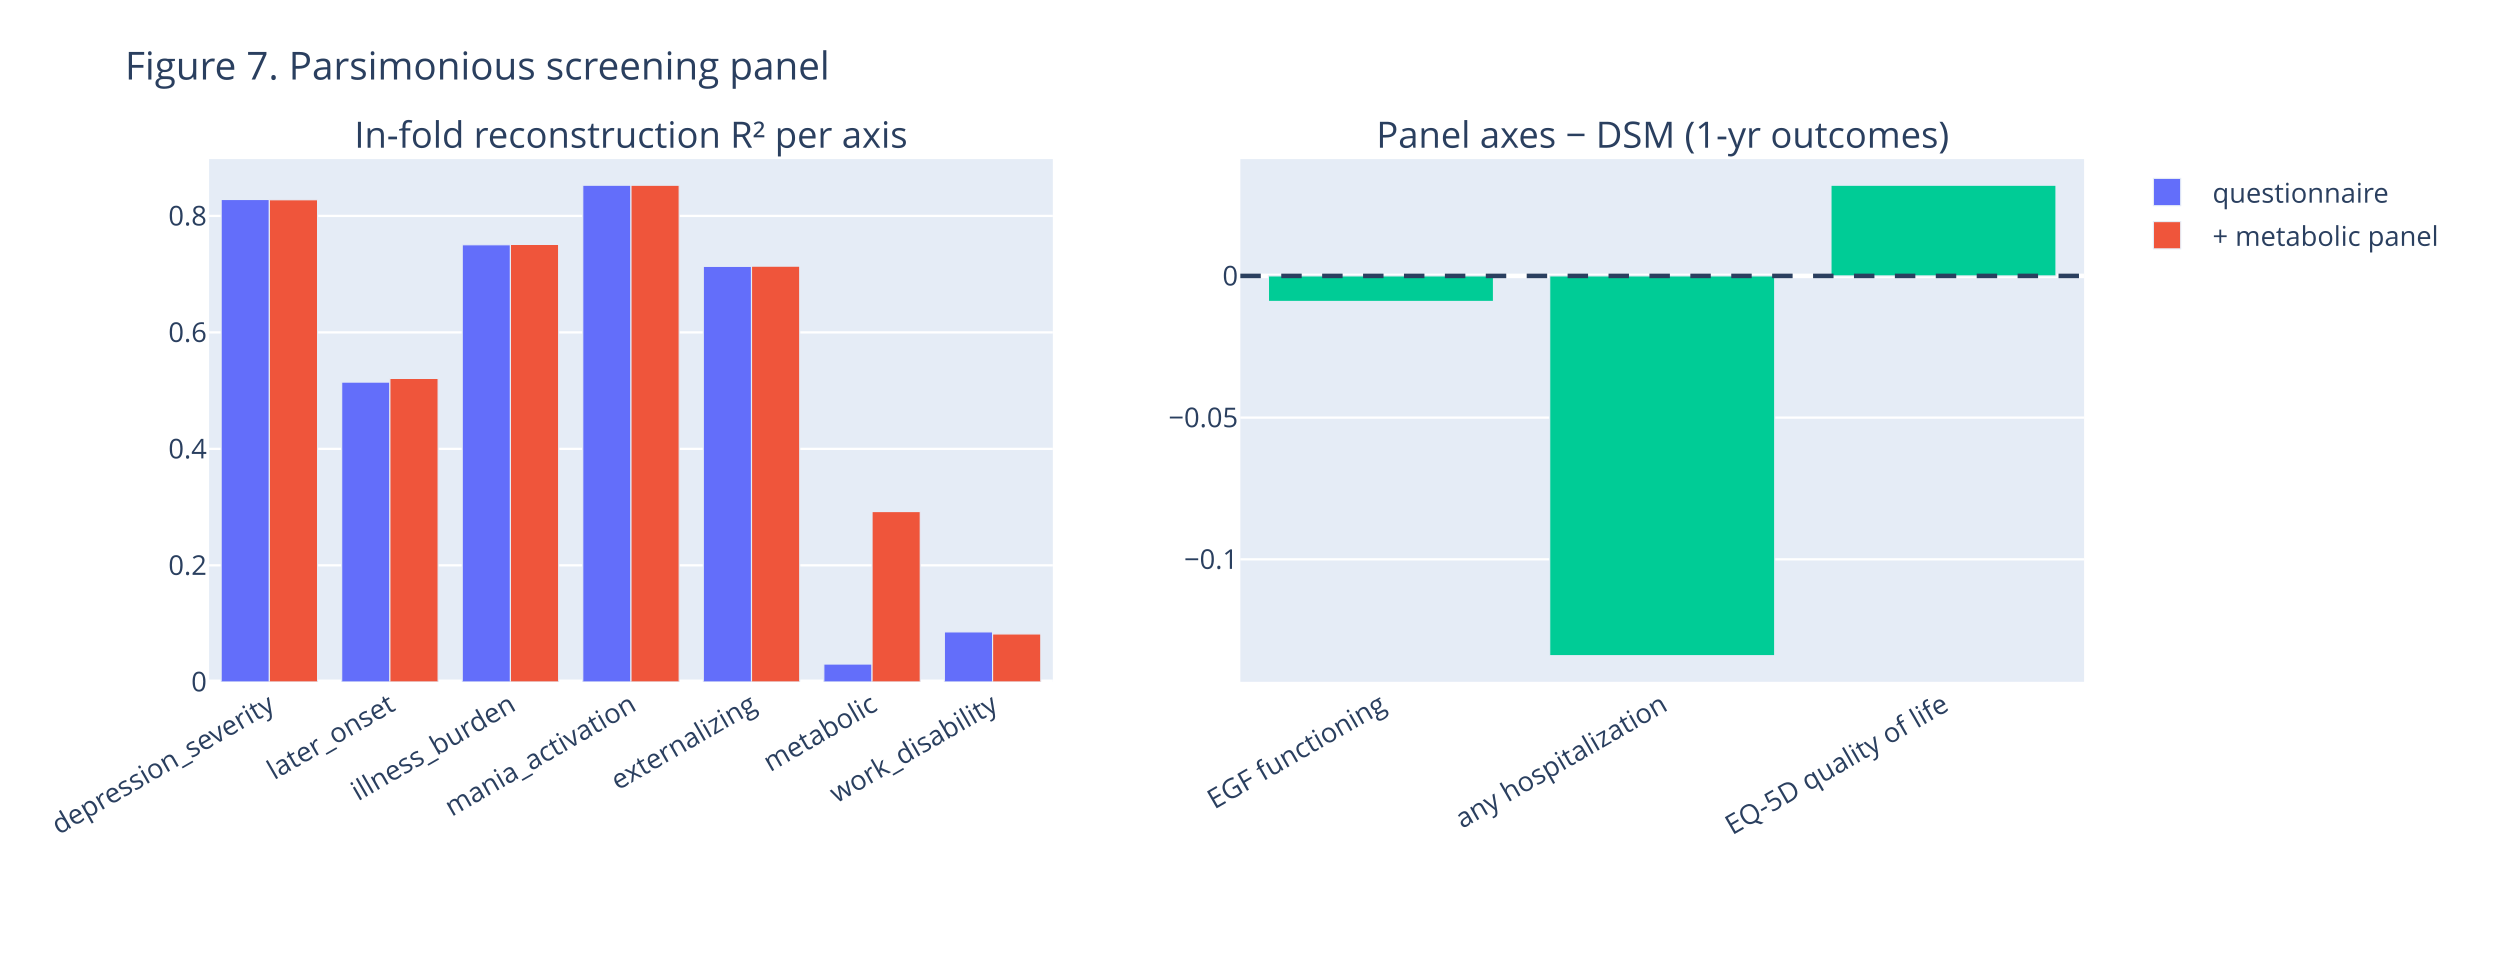
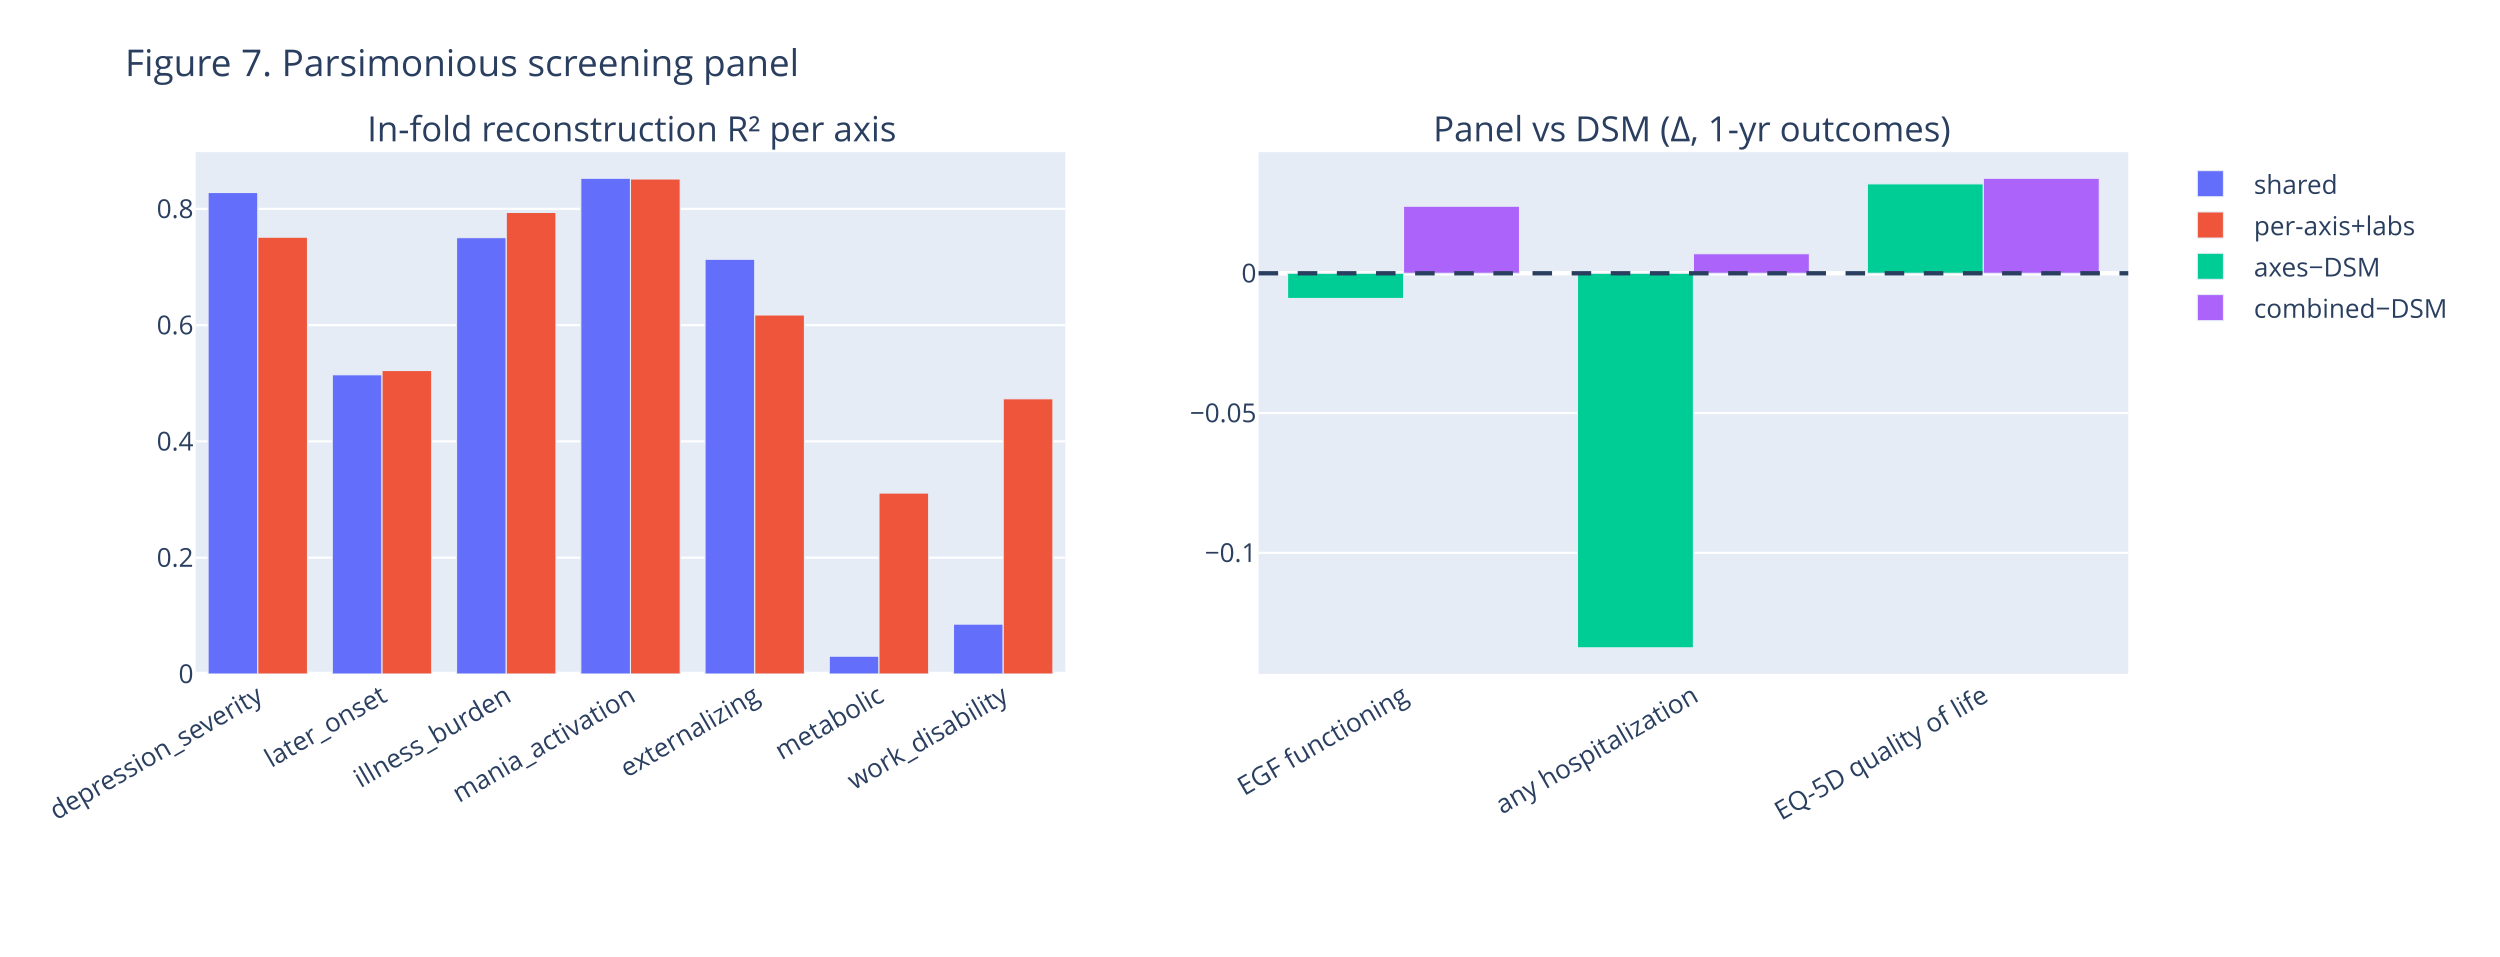
- <svg xmlns="http://www.w3.org/2000/svg" class="main-svg" width="2200" height="860" style="" viewBox="0 0 1100 430">
-   <rect x="0" y="0" width="1100" height="430" style="fill: rgb(255, 255, 255); fill-opacity: 1;" />
-   <defs id="defs-34d863">
+ <svg xmlns="http://www.w3.org/2000/svg" class="main-svg" width="2300" height="880" style="" viewBox="0 0 1150 440">
+   <rect x="0" y="0" width="1150" height="440" style="fill: rgb(255, 255, 255); fill-opacity: 1;" />
+   <defs id="defs-111a8a">
    <g class="clips">
-       <clipPath id="clip34d863xyplot" class="plotclip">
-         <rect width="371.25" height="230" />
-       </clipPath>
-       <clipPath id="clip34d863x2y2plot" class="plotclip">
-         <rect width="371.25" height="230" />
-       </clipPath>
-       <clipPath class="axesclip" id="clip34d863x">
-         <rect x="92" y="0" width="371.25" height="430" />
-       </clipPath>
-       <clipPath class="axesclip" id="clip34d863y">
-         <rect x="0" y="70" width="1100" height="230" />
-       </clipPath>
-       <clipPath class="axesclip" id="clip34d863xy">
-         <rect x="92" y="70" width="371.25" height="230" />
-       </clipPath>
-       <clipPath class="axesclip" id="clip34d863y2">
-         <rect x="0" y="70" width="1100" height="230" />
-       </clipPath>
-       <clipPath class="axesclip" id="clip34d863xy2">
-         <rect x="92" y="70" width="371.25" height="230" />
-       </clipPath>
-       <clipPath class="axesclip" id="clip34d863x2">
-         <rect x="545.75" y="0" width="371.25" height="430" />
-       </clipPath>
-       <clipPath class="axesclip" id="clip34d863x2y">
-         <rect x="545.75" y="70" width="371.25" height="230" />
-       </clipPath>
-       <clipPath class="axesclip" id="clip34d863x2y2">
-         <rect x="545.75" y="70" width="371.25" height="230" />
+       <clipPath id="clip111a8axyplot" class="plotclip">
+         <rect width="400.05" height="240" />
+       </clipPath>
+       <clipPath id="clip111a8ax2y2plot" class="plotclip">
+         <rect width="400.05" height="240" />
+       </clipPath>
+       <clipPath class="axesclip" id="clip111a8ax">
+         <rect x="90" y="0" width="400.05" height="440" />
+       </clipPath>
+       <clipPath class="axesclip" id="clip111a8ay">
+         <rect x="0" y="70" width="1150" height="240" />
+       </clipPath>
+       <clipPath class="axesclip" id="clip111a8axy">
+         <rect x="90" y="70" width="400.05" height="240" />
+       </clipPath>
+       <clipPath class="axesclip" id="clip111a8ay2">
+         <rect x="0" y="70" width="1150" height="240" />
+       </clipPath>
+       <clipPath class="axesclip" id="clip111a8axy2">
+         <rect x="90" y="70" width="400.05" height="240" />
+       </clipPath>
+       <clipPath class="axesclip" id="clip111a8ax2">
+         <rect x="578.95" y="0" width="400.05" height="440" />
+       </clipPath>
+       <clipPath class="axesclip" id="clip111a8ax2y">
+         <rect x="578.95" y="70" width="400.05" height="240" />
+       </clipPath>
+       <clipPath class="axesclip" id="clip111a8ax2y2">
+         <rect x="578.95" y="70" width="400.05" height="240" />
      </clipPath>
    </g>
    <g class="gradients" />
    <g class="patterns" />
  </defs>
  <g class="bglayer">
-     <rect class="bg" x="92" y="70" width="371.25" height="230" style="fill: rgb(229, 236, 246); fill-opacity: 1; stroke-width: 0;" />
-     <rect class="bg" x="545.75" y="70" width="371.25" height="230" style="fill: rgb(229, 236, 246); fill-opacity: 1; stroke-width: 0;" />
+     <rect class="bg" x="90" y="70" width="400.05" height="240" style="fill: rgb(229, 236, 246); fill-opacity: 1; stroke-width: 0;" />
+     <rect class="bg" x="578.95" y="70" width="400.05" height="240" style="fill: rgb(229, 236, 246); fill-opacity: 1; stroke-width: 0;" />
  </g>
  <g class="layer-below">
    <g class="imagelayer" />
    <g class="shapelayer" />
  </g>
  <g class="cartesianlayer">
    <g class="subplot xy">
      <g class="layer-subplot">
        <g class="shapelayer" />
        <g class="imagelayer" />
      </g>
      <g class="minor-gridlayer">
        <g class="x" />
        <g class="y" />
      </g>
      <g class="gridlayer">
        <g class="x" />
        <g class="y">
-           <path class="ygrid crisp" transform="translate(0,248.75)" d="M92,0h371.25" style="stroke: rgb(255, 255, 255); stroke-opacity: 1; stroke-width: 1px;" />
-           <path class="ygrid crisp" transform="translate(0,197.5)" d="M92,0h371.25" style="stroke: rgb(255, 255, 255); stroke-opacity: 1; stroke-width: 1px;" />
-           <path class="ygrid crisp" transform="translate(0,146.25)" d="M92,0h371.25" style="stroke: rgb(255, 255, 255); stroke-opacity: 1; stroke-width: 1px;" />
-           <path class="ygrid crisp" transform="translate(0,95)" d="M92,0h371.25" style="stroke: rgb(255, 255, 255); stroke-opacity: 1; stroke-width: 1px;" />
+           <path class="ygrid crisp" transform="translate(0,256.52)" d="M90,0h400.05" style="stroke: rgb(255, 255, 255); stroke-opacity: 1; stroke-width: 1px;" />
+           <path class="ygrid crisp" transform="translate(0,203.04)" d="M90,0h400.05" style="stroke: rgb(255, 255, 255); stroke-opacity: 1; stroke-width: 1px;" />
+           <path class="ygrid crisp" transform="translate(0,149.57)" d="M90,0h400.05" style="stroke: rgb(255, 255, 255); stroke-opacity: 1; stroke-width: 1px;" />
+           <path class="ygrid crisp" transform="translate(0,96.09)" d="M90,0h400.05" style="stroke: rgb(255, 255, 255); stroke-opacity: 1; stroke-width: 1px;" />
        </g>
      </g>
      <g class="zerolinelayer">
-         <path class="yzl zl crisp" transform="translate(0,300)" d="M92,0h371.25" style="stroke: rgb(255, 255, 255); stroke-opacity: 1; stroke-width: 2px;" />
+         <path class="yzl zl crisp" transform="translate(0,310)" d="M90,0h400.05" style="stroke: rgb(255, 255, 255); stroke-opacity: 1; stroke-width: 2px;" />
      </g>
      <g class="layer-between">
        <g class="shapelayer" />
        <g class="imagelayer" />
      </g>
      <path class="xlines-below" />
      <path class="ylines-below" />
      <g class="overlines-below" />
      <g class="xaxislayer-below" />
      <g class="yaxislayer-below" />
      <g class="overaxes-below" />
      <g class="overplot">
-         <g class="xy" transform="translate(92,70)" clip-path="url(#clip34d863xyplot)">
+         <g class="xy" transform="translate(90,70)" clip-path="url(#clip111a8axyplot)">
          <g class="barlayer mlayer">
            <g class="trace bars" style="opacity: 1;">
              <g class="points">
                <g class="point">
-                   <path d="M5.3,230V17.78H26.52V230Z" style="vector-effect: none; opacity: 1; stroke-width: 0.5px; fill: rgb(99, 110, 250); fill-opacity: 1; stroke: rgb(229, 236, 246); stroke-opacity: 1;" />
-                 </g>
-                 <g class="point">
-                   <path d="M58.34,230V98.13H79.55V230Z" style="vector-effect: none; opacity: 1; stroke-width: 0.5px; fill: rgb(99, 110, 250); fill-opacity: 1; stroke: rgb(229, 236, 246); stroke-opacity: 1;" />
-                 </g>
-                 <g class="point">
-                   <path d="M111.38,230V37.69H132.59V230Z" style="vector-effect: none; opacity: 1; stroke-width: 0.5px; fill: rgb(99, 110, 250); fill-opacity: 1; stroke: rgb(229, 236, 246); stroke-opacity: 1;" />
-                 </g>
-                 <g class="point">
-                   <path d="M164.41,230V11.5H185.63V230Z" style="vector-effect: none; opacity: 1; stroke-width: 0.5px; fill: rgb(99, 110, 250); fill-opacity: 1; stroke: rgb(229, 236, 246); stroke-opacity: 1;" />
-                 </g>
-                 <g class="point">
-                   <path d="M217.45,230V47.21H238.66V230Z" style="vector-effect: none; opacity: 1; stroke-width: 0.5px; fill: rgb(99, 110, 250); fill-opacity: 1; stroke: rgb(229, 236, 246); stroke-opacity: 1;" />
-                 </g>
-                 <g class="point">
-                   <path d="M270.48,230V222.18H291.7V230Z" style="vector-effect: none; opacity: 1; stroke-width: 0.5px; fill: rgb(99, 110, 250); fill-opacity: 1; stroke: rgb(229, 236, 246); stroke-opacity: 1;" />
-                 </g>
-                 <g class="point">
-                   <path d="M323.52,230V208.04H344.73V230Z" style="vector-effect: none; opacity: 1; stroke-width: 0.5px; fill: rgb(99, 110, 250); fill-opacity: 1; stroke: rgb(229, 236, 246); stroke-opacity: 1;" />
+                   <path d="M5.72,240V18.55H28.58V240Z" style="vector-effect: none; opacity: 1; stroke-width: 0.5px; fill: rgb(99, 110, 250); fill-opacity: 1; stroke: rgb(229, 236, 246); stroke-opacity: 1;" />
+                 </g>
+                 <g class="point">
+                   <path d="M62.86,240V102.4H85.73V240Z" style="vector-effect: none; opacity: 1; stroke-width: 0.5px; fill: rgb(99, 110, 250); fill-opacity: 1; stroke: rgb(229, 236, 246); stroke-opacity: 1;" />
+                 </g>
+                 <g class="point">
+                   <path d="M120.02,240V39.33H142.88V240Z" style="vector-effect: none; opacity: 1; stroke-width: 0.5px; fill: rgb(99, 110, 250); fill-opacity: 1; stroke: rgb(229, 236, 246); stroke-opacity: 1;" />
+                 </g>
+                 <g class="point">
+                   <path d="M177.17,240V12H200.02V240Z" style="vector-effect: none; opacity: 1; stroke-width: 0.5px; fill: rgb(99, 110, 250); fill-opacity: 1; stroke: rgb(229, 236, 246); stroke-opacity: 1;" />
+                 </g>
+                 <g class="point">
+                   <path d="M234.32,240V49.26H257.18V240Z" style="vector-effect: none; opacity: 1; stroke-width: 0.5px; fill: rgb(99, 110, 250); fill-opacity: 1; stroke: rgb(229, 236, 246); stroke-opacity: 1;" />
+                 </g>
+                 <g class="point">
+                   <path d="M291.46,240V231.84H314.33V240Z" style="vector-effect: none; opacity: 1; stroke-width: 0.5px; fill: rgb(99, 110, 250); fill-opacity: 1; stroke: rgb(229, 236, 246); stroke-opacity: 1;" />
+                 </g>
+                 <g class="point">
+                   <path d="M348.61,240V217.09H371.48V240Z" style="vector-effect: none; opacity: 1; stroke-width: 0.5px; fill: rgb(99, 110, 250); fill-opacity: 1; stroke: rgb(229, 236, 246); stroke-opacity: 1;" />
                </g>
              </g>
            </g>
            <g class="trace bars" style="opacity: 1;">
              <g class="points">
                <g class="point">
-                   <path d="M26.52,230V17.91H47.73V230Z" style="vector-effect: none; opacity: 1; stroke-width: 0.5px; fill: rgb(239, 85, 59); fill-opacity: 1; stroke: rgb(229, 236, 246); stroke-opacity: 1;" />
-                 </g>
-                 <g class="point">
-                   <path d="M79.55,230V96.52H100.77V230Z" style="vector-effect: none; opacity: 1; stroke-width: 0.5px; fill: rgb(239, 85, 59); fill-opacity: 1; stroke: rgb(229, 236, 246); stroke-opacity: 1;" />
-                 </g>
-                 <g class="point">
-                   <path d="M132.59,230V37.56H153.8V230Z" style="vector-effect: none; opacity: 1; stroke-width: 0.5px; fill: rgb(239, 85, 59); fill-opacity: 1; stroke: rgb(229, 236, 246); stroke-opacity: 1;" />
-                 </g>
-                 <g class="point">
-                   <path d="M185.63,230V11.51H206.84V230Z" style="vector-effect: none; opacity: 1; stroke-width: 0.5px; fill: rgb(239, 85, 59); fill-opacity: 1; stroke: rgb(229, 236, 246); stroke-opacity: 1;" />
-                 </g>
-                 <g class="point">
-                   <path d="M238.66,230V47.11H259.88V230Z" style="vector-effect: none; opacity: 1; stroke-width: 0.5px; fill: rgb(239, 85, 59); fill-opacity: 1; stroke: rgb(229, 236, 246); stroke-opacity: 1;" />
-                 </g>
-                 <g class="point">
-                   <path d="M291.7,230V155.1H312.91V230Z" style="vector-effect: none; opacity: 1; stroke-width: 0.5px; fill: rgb(239, 85, 59); fill-opacity: 1; stroke: rgb(229, 236, 246); stroke-opacity: 1;" />
-                 </g>
-                 <g class="point">
-                   <path d="M344.73,230V208.94H365.95V230Z" style="vector-effect: none; opacity: 1; stroke-width: 0.5px; fill: rgb(239, 85, 59); fill-opacity: 1; stroke: rgb(229, 236, 246); stroke-opacity: 1;" />
+                   <path d="M28.58,240V39.11H51.44V240Z" style="vector-effect: none; opacity: 1; stroke-width: 0.5px; fill: rgb(239, 85, 59); fill-opacity: 1; stroke: rgb(229, 236, 246); stroke-opacity: 1;" />
+                 </g>
+                 <g class="point">
+                   <path d="M85.73,240V100.44H108.59V240Z" style="vector-effect: none; opacity: 1; stroke-width: 0.5px; fill: rgb(239, 85, 59); fill-opacity: 1; stroke: rgb(229, 236, 246); stroke-opacity: 1;" />
+                 </g>
+                 <g class="point">
+                   <path d="M142.88,240V27.73H165.74V240Z" style="vector-effect: none; opacity: 1; stroke-width: 0.5px; fill: rgb(239, 85, 59); fill-opacity: 1; stroke: rgb(229, 236, 246); stroke-opacity: 1;" />
+                 </g>
+                 <g class="point">
+                   <path d="M200.02,240V12.33H222.89V240Z" style="vector-effect: none; opacity: 1; stroke-width: 0.5px; fill: rgb(239, 85, 59); fill-opacity: 1; stroke: rgb(229, 236, 246); stroke-opacity: 1;" />
+                 </g>
+                 <g class="point">
+                   <path d="M257.18,240V74.89H280.04V240Z" style="vector-effect: none; opacity: 1; stroke-width: 0.5px; fill: rgb(239, 85, 59); fill-opacity: 1; stroke: rgb(229, 236, 246); stroke-opacity: 1;" />
+                 </g>
+                 <g class="point">
+                   <path d="M314.33,240V156.8H337.19V240Z" style="vector-effect: none; opacity: 1; stroke-width: 0.5px; fill: rgb(239, 85, 59); fill-opacity: 1; stroke: rgb(229, 236, 246); stroke-opacity: 1;" />
+                 </g>
+                 <g class="point">
+                   <path d="M371.48,240V113.44H394.34V240Z" style="vector-effect: none; opacity: 1; stroke-width: 0.5px; fill: rgb(239, 85, 59); fill-opacity: 1; stroke: rgb(229, 236, 246); stroke-opacity: 1;" />
                </g>
              </g>
            </g>
          </g>
        </g>
      </g>
      <g class="zerolinelayer-above" />
      <path class="xlines-above crisp" d="M0,0" style="fill: none;" />
      <path class="ylines-above crisp" d="M0,0" style="fill: none;" />
      <g class="overlines-above" />
      <g class="xaxislayer-above">
        <g class="xtick">
-           <text text-anchor="end" x="0" y="313" transform="translate(118.52,0) rotate(-30,0,307)" style="font-family: 'Open Sans', verdana, arial, sans-serif; font-size: 12px; fill: rgb(42, 63, 95); fill-opacity: 1; white-space: pre;">depression_severity</text>
-         </g>
-         <g class="xtick">
-           <text text-anchor="end" x="0" y="313" transform="translate(171.55,0) rotate(-30,0,307)" style="font-family: 'Open Sans', verdana, arial, sans-serif; font-size: 12px; fill: rgb(42, 63, 95); fill-opacity: 1; white-space: pre;">later_onset</text>
-         </g>
-         <g class="xtick">
-           <text text-anchor="end" x="0" y="313" transform="translate(224.59,0) rotate(-30,0,307)" style="font-family: 'Open Sans', verdana, arial, sans-serif; font-size: 12px; fill: rgb(42, 63, 95); fill-opacity: 1; white-space: pre;">illness_burden</text>
-         </g>
-         <g class="xtick">
-           <text text-anchor="end" x="0" y="313" transform="translate(277.63,0) rotate(-30,0,307)" style="font-family: 'Open Sans', verdana, arial, sans-serif; font-size: 12px; fill: rgb(42, 63, 95); fill-opacity: 1; white-space: pre;">mania_activation</text>
-         </g>
-         <g class="xtick">
-           <text text-anchor="end" x="0" y="313" transform="translate(330.66,0) rotate(-30,0,307)" style="font-family: 'Open Sans', verdana, arial, sans-serif; font-size: 12px; fill: rgb(42, 63, 95); fill-opacity: 1; white-space: pre;">externalizing</text>
-         </g>
-         <g class="xtick">
-           <text text-anchor="end" x="0" y="313" transform="translate(383.7,0) rotate(-30,0,307)" style="font-family: 'Open Sans', verdana, arial, sans-serif; font-size: 12px; fill: rgb(42, 63, 95); fill-opacity: 1; white-space: pre;">metabolic</text>
-         </g>
-         <g class="xtick">
-           <text text-anchor="end" x="0" y="313" transform="translate(436.73,0) rotate(-30,0,307)" style="font-family: 'Open Sans', verdana, arial, sans-serif; font-size: 12px; fill: rgb(42, 63, 95); fill-opacity: 1; white-space: pre;">work_disability</text>
+           <text text-anchor="end" x="0" y="323" transform="translate(118.58,0) rotate(-30,0,317)" style="font-family: 'Open Sans', verdana, arial, sans-serif; font-size: 12px; fill: rgb(42, 63, 95); fill-opacity: 1; white-space: pre;">depression_severity</text>
+         </g>
+         <g class="xtick">
+           <text text-anchor="end" x="0" y="323" transform="translate(175.73,0) rotate(-30,0,317)" style="font-family: 'Open Sans', verdana, arial, sans-serif; font-size: 12px; fill: rgb(42, 63, 95); fill-opacity: 1; white-space: pre;">later_onset</text>
+         </g>
+         <g class="xtick">
+           <text text-anchor="end" x="0" y="323" transform="translate(232.88,0) rotate(-30,0,317)" style="font-family: 'Open Sans', verdana, arial, sans-serif; font-size: 12px; fill: rgb(42, 63, 95); fill-opacity: 1; white-space: pre;">illness_burden</text>
+         </g>
+         <g class="xtick">
+           <text text-anchor="end" x="0" y="323" transform="translate(290.02,0) rotate(-30,0,317)" style="font-family: 'Open Sans', verdana, arial, sans-serif; font-size: 12px; fill: rgb(42, 63, 95); fill-opacity: 1; white-space: pre;">mania_activation</text>
+         </g>
+         <g class="xtick">
+           <text text-anchor="end" x="0" y="323" transform="translate(347.18,0) rotate(-30,0,317)" style="font-family: 'Open Sans', verdana, arial, sans-serif; font-size: 12px; fill: rgb(42, 63, 95); fill-opacity: 1; white-space: pre;">externalizing</text>
+         </g>
+         <g class="xtick">
+           <text text-anchor="end" x="0" y="323" transform="translate(404.33,0) rotate(-30,0,317)" style="font-family: 'Open Sans', verdana, arial, sans-serif; font-size: 12px; fill: rgb(42, 63, 95); fill-opacity: 1; white-space: pre;">metabolic</text>
+         </g>
+         <g class="xtick">
+           <text text-anchor="end" x="0" y="323" transform="translate(461.48,0) rotate(-30,0,317)" style="font-family: 'Open Sans', verdana, arial, sans-serif; font-size: 12px; fill: rgb(42, 63, 95); fill-opacity: 1; white-space: pre;">work_disability</text>
        </g>
      </g>
      <g class="yaxislayer-above">
        <g class="ytick">
-           <text text-anchor="end" x="91" y="4.2" transform="translate(0,300)" style="font-family: 'Open Sans', verdana, arial, sans-serif; font-size: 12px; fill: rgb(42, 63, 95); fill-opacity: 1; white-space: pre;">0</text>
-         </g>
-         <g class="ytick">
-           <text text-anchor="end" x="91" y="4.2" style="font-family: 'Open Sans', verdana, arial, sans-serif; font-size: 12px; fill: rgb(42, 63, 95); fill-opacity: 1; white-space: pre;" transform="translate(0,248.75)">0.2</text>
-         </g>
-         <g class="ytick">
-           <text text-anchor="end" x="91" y="4.2" style="font-family: 'Open Sans', verdana, arial, sans-serif; font-size: 12px; fill: rgb(42, 63, 95); fill-opacity: 1; white-space: pre;" transform="translate(0,197.5)">0.4</text>
-         </g>
-         <g class="ytick">
-           <text text-anchor="end" x="91" y="4.2" style="font-family: 'Open Sans', verdana, arial, sans-serif; font-size: 12px; fill: rgb(42, 63, 95); fill-opacity: 1; white-space: pre;" transform="translate(0,146.25)">0.6</text>
-         </g>
-         <g class="ytick">
-           <text text-anchor="end" x="91" y="4.2" style="font-family: 'Open Sans', verdana, arial, sans-serif; font-size: 12px; fill: rgb(42, 63, 95); fill-opacity: 1; white-space: pre;" transform="translate(0,95)">0.8</text>
+           <text text-anchor="end" x="89" y="4.2" transform="translate(0,310)" style="font-family: 'Open Sans', verdana, arial, sans-serif; font-size: 12px; fill: rgb(42, 63, 95); fill-opacity: 1; white-space: pre;">0</text>
+         </g>
+         <g class="ytick">
+           <text text-anchor="end" x="89" y="4.2" style="font-family: 'Open Sans', verdana, arial, sans-serif; font-size: 12px; fill: rgb(42, 63, 95); fill-opacity: 1; white-space: pre;" transform="translate(0,256.52)">0.2</text>
+         </g>
+         <g class="ytick">
+           <text text-anchor="end" x="89" y="4.2" style="font-family: 'Open Sans', verdana, arial, sans-serif; font-size: 12px; fill: rgb(42, 63, 95); fill-opacity: 1; white-space: pre;" transform="translate(0,203.04)">0.4</text>
+         </g>
+         <g class="ytick">
+           <text text-anchor="end" x="89" y="4.2" style="font-family: 'Open Sans', verdana, arial, sans-serif; font-size: 12px; fill: rgb(42, 63, 95); fill-opacity: 1; white-space: pre;" transform="translate(0,149.57)">0.6</text>
+         </g>
+         <g class="ytick">
+           <text text-anchor="end" x="89" y="4.2" style="font-family: 'Open Sans', verdana, arial, sans-serif; font-size: 12px; fill: rgb(42, 63, 95); fill-opacity: 1; white-space: pre;" transform="translate(0,96.09)">0.8</text>
        </g>
      </g>
      <g class="overaxes-above" />
    </g>
    <g class="subplot x2y2">
      <g class="layer-subplot">
        <g class="shapelayer" />
        <g class="imagelayer" />
      </g>
      <g class="minor-gridlayer">
        <g class="x2" />
        <g class="y2" />
      </g>
      <g class="gridlayer">
        <g class="x2" />
        <g class="y2">
-           <path class="y2grid crisp" transform="translate(0,246.1)" d="M545.75,0h371.25" style="stroke: rgb(255, 255, 255); stroke-opacity: 1; stroke-width: 1px;" />
-           <path class="y2grid crisp" transform="translate(0,183.75)" d="M545.75,0h371.25" style="stroke: rgb(255, 255, 255); stroke-opacity: 1; stroke-width: 1px;" />
+           <path class="y2grid crisp" transform="translate(0,254.29)" d="M578.95,0h400.05" style="stroke: rgb(255, 255, 255); stroke-opacity: 1; stroke-width: 1px;" />
+           <path class="y2grid crisp" transform="translate(0,190)" d="M578.95,0h400.05" style="stroke: rgb(255, 255, 255); stroke-opacity: 1; stroke-width: 1px;" />
        </g>
      </g>
      <g class="zerolinelayer">
-         <path class="y2zl zl crisp" transform="translate(0,121.4)" d="M545.75,0h371.25" style="stroke: rgb(255, 255, 255); stroke-opacity: 1; stroke-width: 2px;" />
+         <path class="y2zl zl crisp" transform="translate(0,125.71)" d="M578.95,0h400.05" style="stroke: rgb(255, 255, 255); stroke-opacity: 1; stroke-width: 2px;" />
      </g>
      <g class="layer-between">
        <g class="shapelayer" />
        <g class="imagelayer" />
      </g>
      <path class="xlines-below" />
      <path class="ylines-below" />
      <g class="overlines-below" />
      <g class="xaxislayer-below" />
      <g class="yaxislayer-below" />
      <g class="overaxes-below" />
      <g class="overplot">
-         <g class="x2y2" transform="translate(545.75,70)" clip-path="url(#clip34d863x2y2plot)">
+         <g class="x2y2" transform="translate(578.95,70)" clip-path="url(#clip111a8ax2y2plot)">
          <g class="barlayer mlayer">
            <g class="trace bars" style="opacity: 1;">
              <g class="points">
                <g class="point">
-                   <path d="M12.37,51.4V62.63H111.38V51.4Z" style="vector-effect: none; opacity: 1; stroke-width: 0.5px; fill: rgb(0, 204, 150); fill-opacity: 1; stroke: rgb(229, 236, 246); stroke-opacity: 1;" />
-                 </g>
-                 <g class="point">
-                   <path d="M136.12,51.4V218.5H235.12V51.4Z" style="vector-effect: none; opacity: 1; stroke-width: 0.5px; fill: rgb(0, 204, 150); fill-opacity: 1; stroke: rgb(229, 236, 246); stroke-opacity: 1;" />
-                 </g>
-                 <g class="point">
-                   <path d="M259.88,51.4V11.5H358.88V51.4Z" style="vector-effect: none; opacity: 1; stroke-width: 0.5px; fill: rgb(0, 204, 150); fill-opacity: 1; stroke: rgb(229, 236, 246); stroke-opacity: 1;" />
+                   <path d="M13.33,55.71V67.29H66.68V55.71Z" style="vector-effect: none; opacity: 1; stroke-width: 0.5px; fill: rgb(0, 204, 150); fill-opacity: 1; stroke: rgb(229, 236, 246); stroke-opacity: 1;" />
+                 </g>
+                 <g class="point">
+                   <path d="M146.69,55.71V228H200.02V55.71Z" style="vector-effect: none; opacity: 1; stroke-width: 0.5px; fill: rgb(0, 204, 150); fill-opacity: 1; stroke: rgb(229, 236, 246); stroke-opacity: 1;" />
+                 </g>
+                 <g class="point">
+                   <path d="M280.04,55.71V14.57H333.38V55.71Z" style="vector-effect: none; opacity: 1; stroke-width: 0.5px; fill: rgb(0, 204, 150); fill-opacity: 1; stroke: rgb(229, 236, 246); stroke-opacity: 1;" />
+                 </g>
+               </g>
+             </g>
+             <g class="trace bars" style="opacity: 1;">
+               <g class="points">
+                 <g class="point">
+                   <path d="M66.68,55.71V24.86H120.02V55.71Z" style="vector-effect: none; opacity: 1; stroke-width: 0.5px; fill: rgb(171, 99, 250); fill-opacity: 1; stroke: rgb(229, 236, 246); stroke-opacity: 1;" />
+                 </g>
+                 <g class="point">
+                   <path d="M200.02,55.71V46.71H253.36V55.71Z" style="vector-effect: none; opacity: 1; stroke-width: 0.5px; fill: rgb(171, 99, 250); fill-opacity: 1; stroke: rgb(229, 236, 246); stroke-opacity: 1;" />
+                 </g>
+                 <g class="point">
+                   <path d="M333.38,55.71V12H386.72V55.71Z" style="vector-effect: none; opacity: 1; stroke-width: 0.5px; fill: rgb(171, 99, 250); fill-opacity: 1; stroke: rgb(229, 236, 246); stroke-opacity: 1;" />
                </g>
              </g>
            </g>
          </g>
        </g>
      </g>
      <g class="zerolinelayer-above" />
      <path class="xlines-above crisp" d="M0,0" style="fill: none;" />
      <path class="ylines-above crisp" d="M0,0" style="fill: none;" />
      <g class="overlines-above" />
      <g class="xaxislayer-above">
        <g class="x2tick">
-           <text text-anchor="end" x="0" y="313" transform="translate(607.62,0) rotate(-30,0,307)" style="font-family: 'Open Sans', verdana, arial, sans-serif; font-size: 12px; fill: rgb(42, 63, 95); fill-opacity: 1; white-space: pre;">EGF functioning</text>
+           <text text-anchor="end" x="0" y="323" transform="translate(645.63,0) rotate(-30,0,317)" style="font-family: 'Open Sans', verdana, arial, sans-serif; font-size: 12px; fill: rgb(42, 63, 95); fill-opacity: 1; white-space: pre;">EGF functioning</text>
        </g>
        <g class="x2tick">
-           <text text-anchor="end" x="0" y="313" transform="translate(731.37,0) rotate(-30,0,307)" style="font-family: 'Open Sans', verdana, arial, sans-serif; font-size: 12px; fill: rgb(42, 63, 95); fill-opacity: 1; white-space: pre;">any hospitalization</text>
+           <text text-anchor="end" x="0" y="323" transform="translate(778.97,0) rotate(-30,0,317)" style="font-family: 'Open Sans', verdana, arial, sans-serif; font-size: 12px; fill: rgb(42, 63, 95); fill-opacity: 1; white-space: pre;">any hospitalization</text>
        </g>
        <g class="x2tick">
-           <text text-anchor="end" x="0" y="313" transform="translate(855.12,0) rotate(-30,0,307)" style="font-family: 'Open Sans', verdana, arial, sans-serif; font-size: 12px; fill: rgb(42, 63, 95); fill-opacity: 1; white-space: pre;">EQ-5D quality of life</text>
+           <text text-anchor="end" x="0" y="323" transform="translate(912.33,0) rotate(-30,0,317)" style="font-family: 'Open Sans', verdana, arial, sans-serif; font-size: 12px; fill: rgb(42, 63, 95); fill-opacity: 1; white-space: pre;">EQ-5D quality of life</text>
        </g>
      </g>
      <g class="yaxislayer-above">
        <g class="y2tick">
-           <text text-anchor="end" x="544.75" y="4.2" transform="translate(0,246.1)" style="font-family: 'Open Sans', verdana, arial, sans-serif; font-size: 12px; fill: rgb(42, 63, 95); fill-opacity: 1; white-space: pre;">−0.1</text>
+           <text text-anchor="end" x="577.95" y="4.2" transform="translate(0,254.29)" style="font-family: 'Open Sans', verdana, arial, sans-serif; font-size: 12px; fill: rgb(42, 63, 95); fill-opacity: 1; white-space: pre;">−0.1</text>
        </g>
        <g class="y2tick">
-           <text text-anchor="end" x="544.75" y="4.2" style="font-family: 'Open Sans', verdana, arial, sans-serif; font-size: 12px; fill: rgb(42, 63, 95); fill-opacity: 1; white-space: pre;" transform="translate(0,183.75)">−0.05</text>
+           <text text-anchor="end" x="577.95" y="4.2" style="font-family: 'Open Sans', verdana, arial, sans-serif; font-size: 12px; fill: rgb(42, 63, 95); fill-opacity: 1; white-space: pre;" transform="translate(0,190)">−0.05</text>
        </g>
        <g class="y2tick">
-           <text text-anchor="end" x="544.75" y="4.2" style="font-family: 'Open Sans', verdana, arial, sans-serif; font-size: 12px; fill: rgb(42, 63, 95); fill-opacity: 1; white-space: pre;" transform="translate(0,121.4)">0</text>
+           <text text-anchor="end" x="577.95" y="4.2" style="font-family: 'Open Sans', verdana, arial, sans-serif; font-size: 12px; fill: rgb(42, 63, 95); fill-opacity: 1; white-space: pre;" transform="translate(0,125.71)">0</text>
        </g>
      </g>
      <g class="overaxes-above" />
    </g>
  </g>
  <g class="polarlayer" />
  <g class="smithlayer" />
  <g class="ternarylayer" />
  <g class="geolayer" />
  <g class="funnelarealayer" />
  <g class="pielayer" />
  <g class="iciclelayer" />
  <g class="treemaplayer" />
  <g class="sunburstlayer" />
  <g class="glimages" />
-   <defs id="topdefs-34d863">
+   <defs id="topdefs-111a8a">
    <g class="clips" />
-     <clipPath id="legend34d863">
-       <rect width="155" height="48" x="0" y="0" />
+     <clipPath id="legend111a8a">
+       <rect width="141" height="86" x="0" y="0" />
    </clipPath>
  </defs>
  <g class="layer-above">
    <g class="imagelayer" />
    <g class="shapelayer">
-       <g class="shape-group" data-index="0" clip-path="url(#clip34d863y2)">
-         <path data-index="0" fill-rule="evenodd" d="M545.75,121.4L917,121.4" style="opacity: 1; stroke: rgb(42, 63, 95); stroke-opacity: 1; fill: rgb(0, 0, 0); fill-opacity: 0; stroke-dasharray: 9px, 9px; stroke-width: 2px;" />
+       <g class="shape-group" data-index="0" clip-path="url(#clip111a8ay2)">
+         <path data-index="0" fill-rule="evenodd" d="M578.95,125.71L979,125.71" style="opacity: 1; stroke: rgb(42, 63, 95); stroke-opacity: 1; fill: rgb(0, 0, 0); fill-opacity: 0; stroke-dasharray: 9px, 9px; stroke-width: 2px;" />
      </g>
    </g>
  </g>
  <g class="infolayer">
-     <g class="legend" pointer-events="all" transform="translate(933.5,70)">
-       <rect class="bg" shape-rendering="crispEdges" style="stroke: rgb(68, 68, 68); stroke-opacity: 1; fill: rgb(255, 255, 255); fill-opacity: 1; stroke-width: 0px;" width="155" height="48" x="0" y="0" />
-       <g class="scrollbox" transform="" clip-path="url(#legend34d863)">
+     <g class="legend" pointer-events="all" transform="translate(996.78,70)">
+       <rect class="bg" shape-rendering="crispEdges" style="stroke: rgb(68, 68, 68); stroke-opacity: 1; fill: rgb(255, 255, 255); fill-opacity: 1; stroke-width: 0px;" width="141" height="86" x="0" y="0" />
+       <g class="scrollbox" transform="" clip-path="url(#legend111a8a)">
        <g class="groups">
          <g class="traces" transform="translate(0,14.5)" style="opacity: 1;">
-             <text class="legendtext" text-anchor="start" x="40" y="4.68" style="font-family: 'Open Sans', verdana, arial, sans-serif; font-size: 12px; fill: rgb(42, 63, 95); fill-opacity: 1; white-space: pre;">questionnaire</text>
+             <text class="legendtext" text-anchor="start" x="40" y="4.68" style="font-family: 'Open Sans', verdana, arial, sans-serif; font-size: 12px; fill: rgb(42, 63, 95); fill-opacity: 1; white-space: pre;">shared</text>
            <g class="layers" style="opacity: 1;">
              <g class="legendfill" />
              <g class="legendlines" />
              <g class="legendsymbols">
                <g class="legendpoints">
                  <path class="legendundefined" d="M6,6H-6V-6H6Z" transform="translate(20,0)" style="stroke-width: 0.5px; fill: rgb(99, 110, 250); fill-opacity: 1; stroke: rgb(229, 236, 246); stroke-opacity: 1;" />
                </g>
              </g>
            </g>
-             <rect class="legendtoggle" x="0" y="-9.5" width="149.344" height="19" style="fill: rgb(0, 0, 0); fill-opacity: 0;" />
+             <rect class="legendtoggle" x="0" y="-9.5" width="135.578" height="19" style="fill: rgb(0, 0, 0); fill-opacity: 0;" />
          </g>
          <g class="traces" transform="translate(0,33.5)" style="opacity: 1;">
-             <text class="legendtext" text-anchor="start" x="40" y="4.68" style="font-family: 'Open Sans', verdana, arial, sans-serif; font-size: 12px; fill: rgb(42, 63, 95); fill-opacity: 1; white-space: pre;">+ metabolic panel</text>
+             <text class="legendtext" text-anchor="start" x="40" y="4.68" style="font-family: 'Open Sans', verdana, arial, sans-serif; font-size: 12px; fill: rgb(42, 63, 95); fill-opacity: 1; white-space: pre;">per-axis+labs</text>
            <g class="layers" style="opacity: 1;">
              <g class="legendfill" />
              <g class="legendlines" />
              <g class="legendsymbols">
                <g class="legendpoints">
                  <path class="legendundefined" d="M6,6H-6V-6H6Z" transform="translate(20,0)" style="stroke-width: 0.5px; fill: rgb(239, 85, 59); fill-opacity: 1; stroke: rgb(229, 236, 246); stroke-opacity: 1;" />
                </g>
              </g>
            </g>
-             <rect class="legendtoggle" x="0" y="-9.5" width="149.344" height="19" style="fill: rgb(0, 0, 0); fill-opacity: 0;" />
+             <rect class="legendtoggle" x="0" y="-9.5" width="135.578" height="19" style="fill: rgb(0, 0, 0); fill-opacity: 0;" />
+           </g>
+           <g class="traces" transform="translate(0,52.5)" style="opacity: 1;">
+             <text class="legendtext" text-anchor="start" x="40" y="4.68" style="font-family: 'Open Sans', verdana, arial, sans-serif; font-size: 12px; fill: rgb(42, 63, 95); fill-opacity: 1; white-space: pre;">axes−DSM</text>
+             <g class="layers" style="opacity: 1;">
+               <g class="legendfill" />
+               <g class="legendlines" />
+               <g class="legendsymbols">
+                 <g class="legendpoints">
+                   <path class="legendundefined" d="M6,6H-6V-6H6Z" transform="translate(20,0)" style="stroke-width: 0.5px; fill: rgb(0, 204, 150); fill-opacity: 1; stroke: rgb(229, 236, 246); stroke-opacity: 1;" />
+                 </g>
+               </g>
+             </g>
+             <rect class="legendtoggle" x="0" y="-9.5" width="135.578" height="19" style="fill: rgb(0, 0, 0); fill-opacity: 0;" />
+           </g>
+           <g class="traces" transform="translate(0,71.5)" style="opacity: 1;">
+             <text class="legendtext" text-anchor="start" x="40" y="4.68" style="font-family: 'Open Sans', verdana, arial, sans-serif; font-size: 12px; fill: rgb(42, 63, 95); fill-opacity: 1; white-space: pre;">combined−DSM</text>
+             <g class="layers" style="opacity: 1;">
+               <g class="legendfill" />
+               <g class="legendlines" />
+               <g class="legendsymbols">
+                 <g class="legendpoints">
+                   <path class="legendundefined" d="M6,6H-6V-6H6Z" transform="translate(20,0)" style="stroke-width: 0.5px; fill: rgb(171, 99, 250); fill-opacity: 1; stroke: rgb(229, 236, 246); stroke-opacity: 1;" />
+                 </g>
+               </g>
+             </g>
+             <rect class="legendtoggle" x="0" y="-9.5" width="135.578" height="19" style="fill: rgb(0, 0, 0); fill-opacity: 0;" />
          </g>
        </g>
      </g>
      <rect class="scrollbar" rx="20" ry="3" width="0" height="0" style="fill: rgb(128, 139, 164); fill-opacity: 1;" x="0" y="0" />
    </g>
    <g class="g-gtitle">
-       <text class="gtitle" x="55" y="35" text-anchor="start" dy="0em" style="opacity: 1; font-family: 'Open Sans', verdana, arial, sans-serif; font-size: 17px; fill: rgb(42, 63, 95); fill-opacity: 1; white-space: pre;">Figure 7. Parsimonious screening panel</text>
+       <text class="gtitle" x="57.5" y="35" text-anchor="start" dy="0em" style="opacity: 1; font-family: 'Open Sans', verdana, arial, sans-serif; font-size: 17px; fill: rgb(42, 63, 95); fill-opacity: 1; white-space: pre;">Figure 7. Parsimonious screening panel</text>
    </g>
    <g class="g-xtitle" />
    <g class="g-x2title" />
    <g class="g-ytitle" />
    <g class="g-y2title" />
    <g class="annotation" data-index="0" style="opacity: 1;">
-       <g class="annotation-text-g" transform="rotate(0,277.625,58.5)">
-         <g class="cursor-pointer" transform="translate(141,47)">
+       <g class="annotation-text-g" transform="rotate(0,290.025,58.5)">
+         <g class="cursor-pointer" transform="translate(154,47)">
          <rect class="bg" x="0.5" y="0.5" width="272" height="22" style="stroke-width: 1px; stroke: rgb(0, 0, 0); stroke-opacity: 0; fill: rgb(0, 0, 0); fill-opacity: 0;" />
          <text class="annotation-text" text-anchor="middle" x="136.625" y="18" style="font-family: 'Open Sans', verdana, arial, sans-serif; font-size: 16px; fill: rgb(42, 63, 95); fill-opacity: 1; white-space: pre;">In-fold reconstruction R² per axis</text>
        </g>
      </g>
    </g>
    <g class="annotation" data-index="1" style="opacity: 1;">
-       <g class="annotation-text-g" transform="rotate(0,731.375,58.5)">
-         <g class="cursor-pointer" transform="translate(588,47)">
-           <rect class="bg" x="0.5" y="0.5" width="286" height="22" style="stroke-width: 1px; stroke: rgb(0, 0, 0); stroke-opacity: 0; fill: rgb(0, 0, 0); fill-opacity: 0;" />
-           <text class="annotation-text" text-anchor="middle" x="143.609" y="18" style="font-family: 'Open Sans', verdana, arial, sans-serif; font-size: 16px; fill: rgb(42, 63, 95); fill-opacity: 1; white-space: pre;">Panel axes − DSM (1-yr outcomes)</text>
+       <g class="annotation-text-g" transform="rotate(0,778.975,58.5)">
+         <g class="cursor-pointer" transform="translate(642,47)">
+           <rect class="bg" x="0.5" y="0.5" width="272" height="22" style="stroke-width: 1px; stroke: rgb(0, 0, 0); stroke-opacity: 0; fill: rgb(0, 0, 0); fill-opacity: 0;" />
+           <text class="annotation-text" text-anchor="middle" x="136.273" y="18" style="font-family: 'Open Sans', verdana, arial, sans-serif; font-size: 16px; fill: rgb(42, 63, 95); fill-opacity: 1; white-space: pre;">Panel vs DSM (Δ, 1-yr outcomes)</text>
        </g>
      </g>
    </g>
  </g>
</svg>
